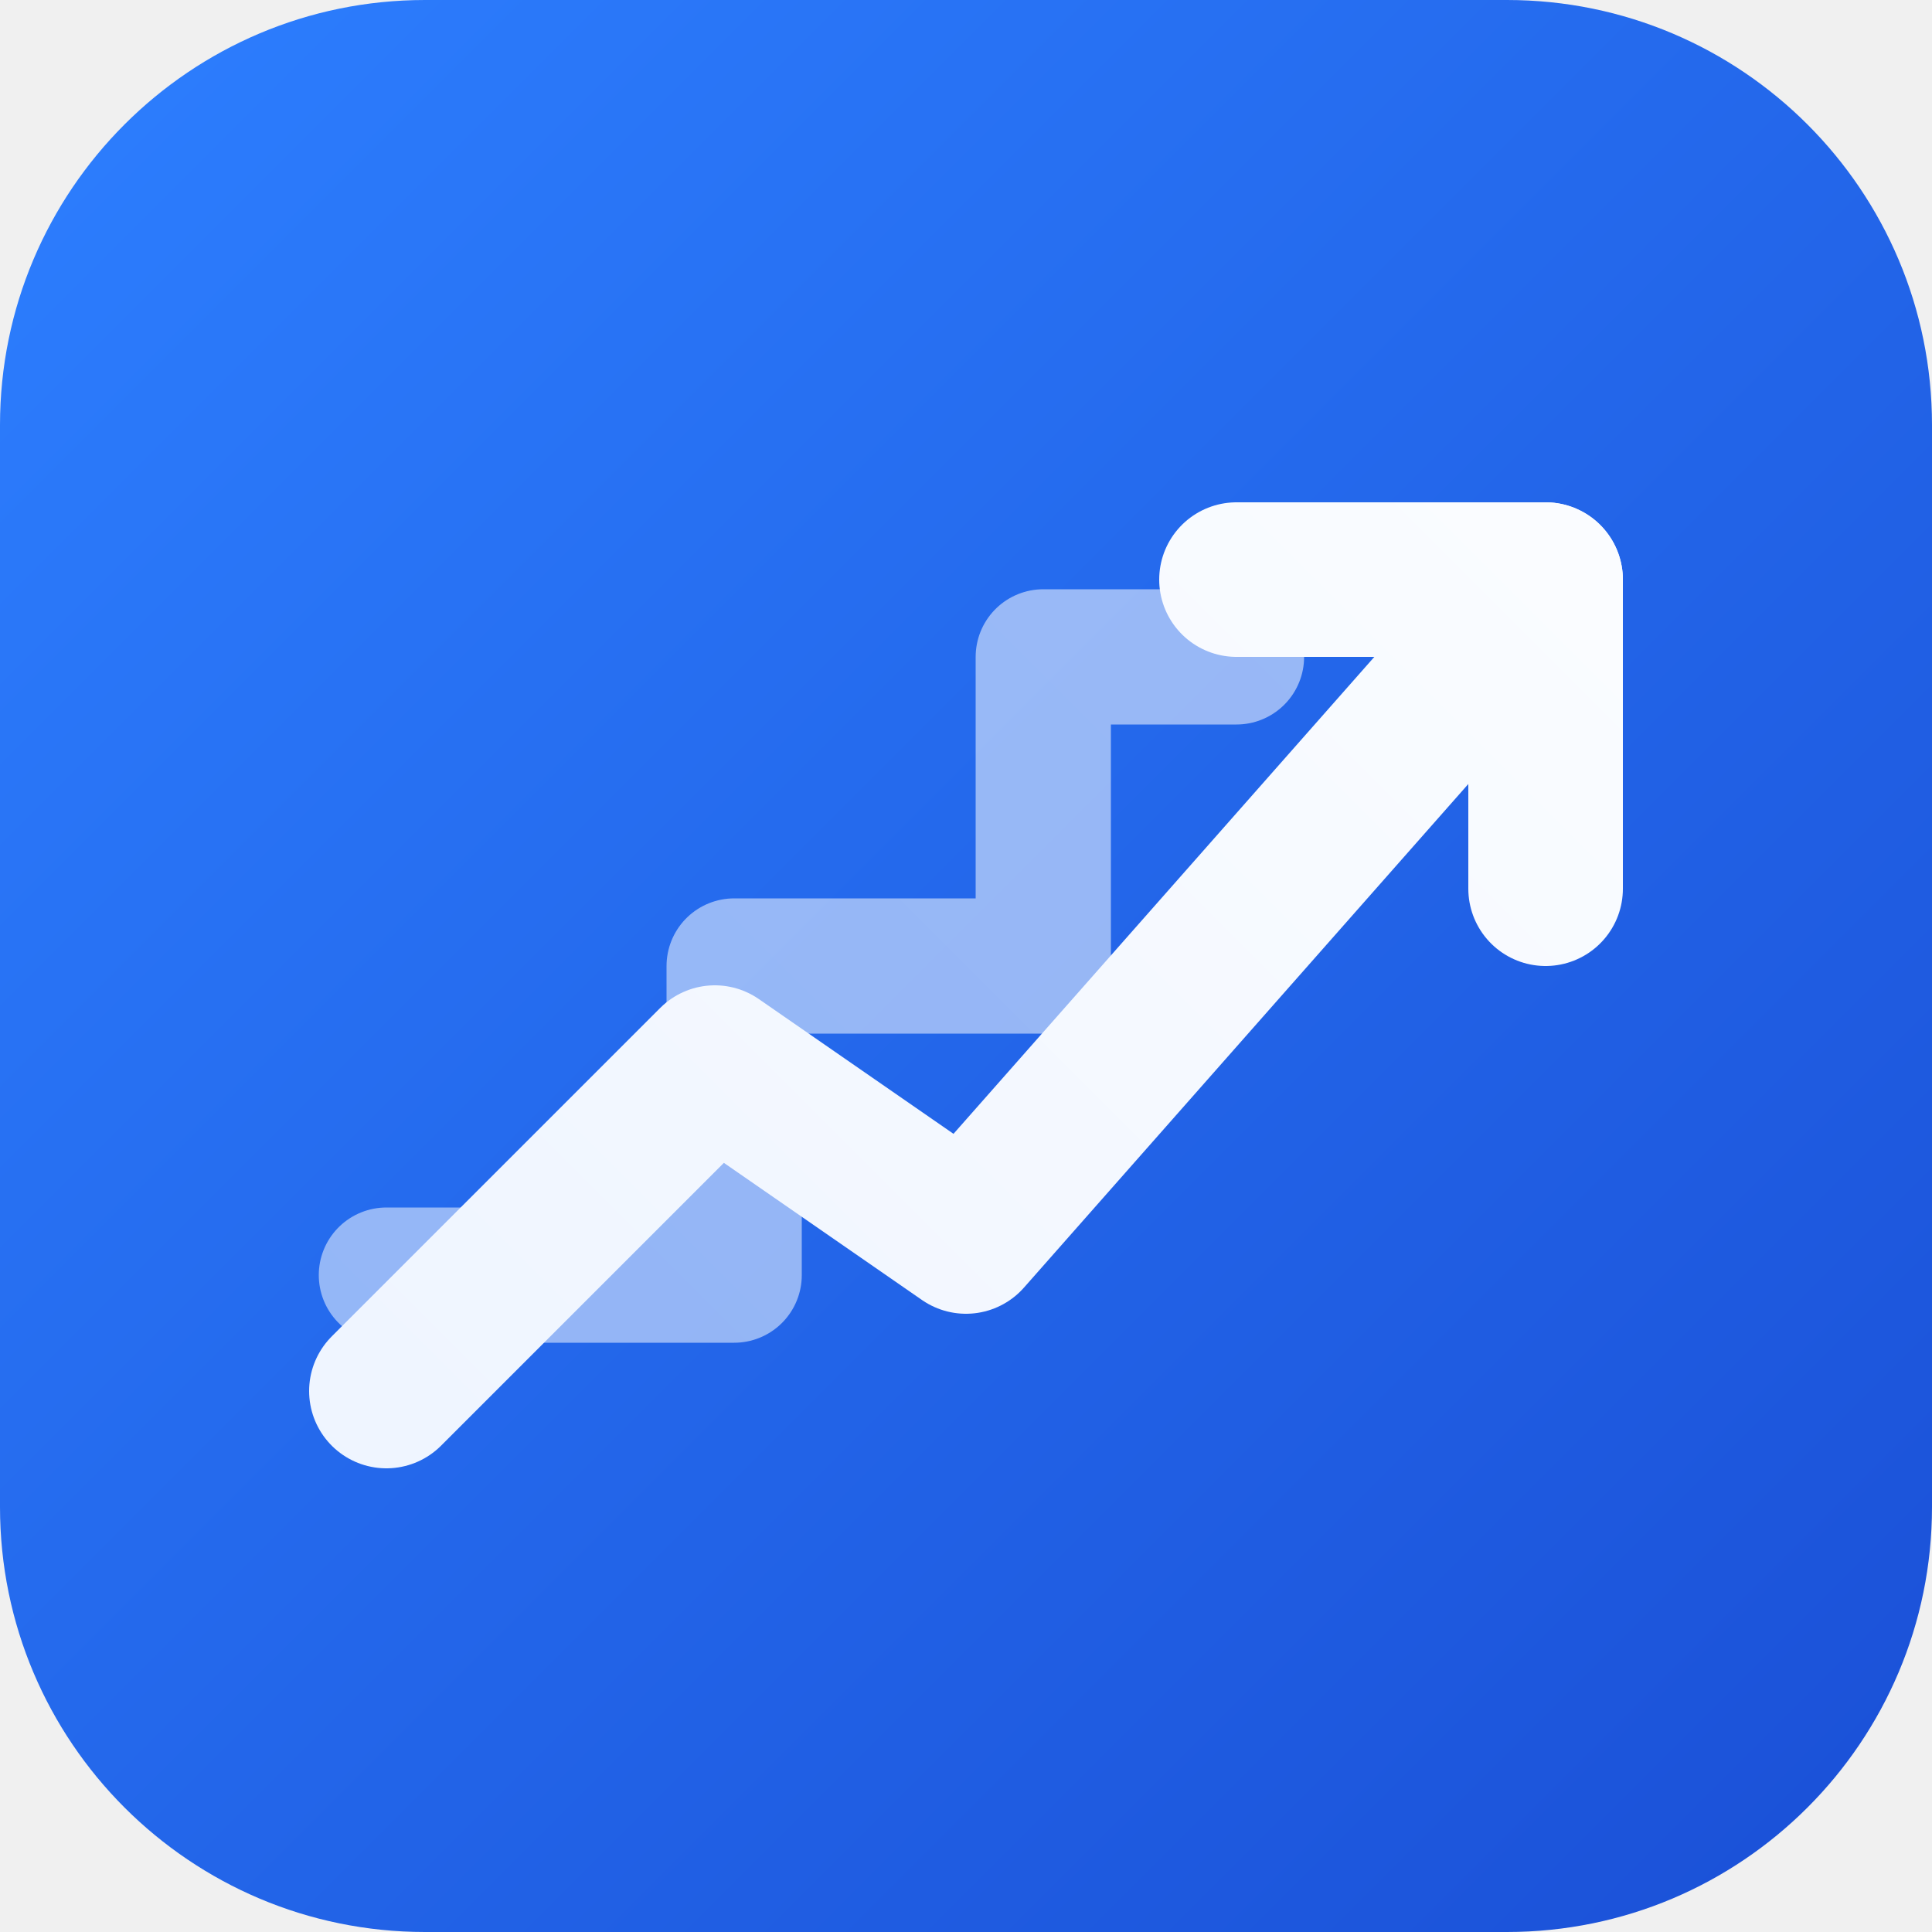
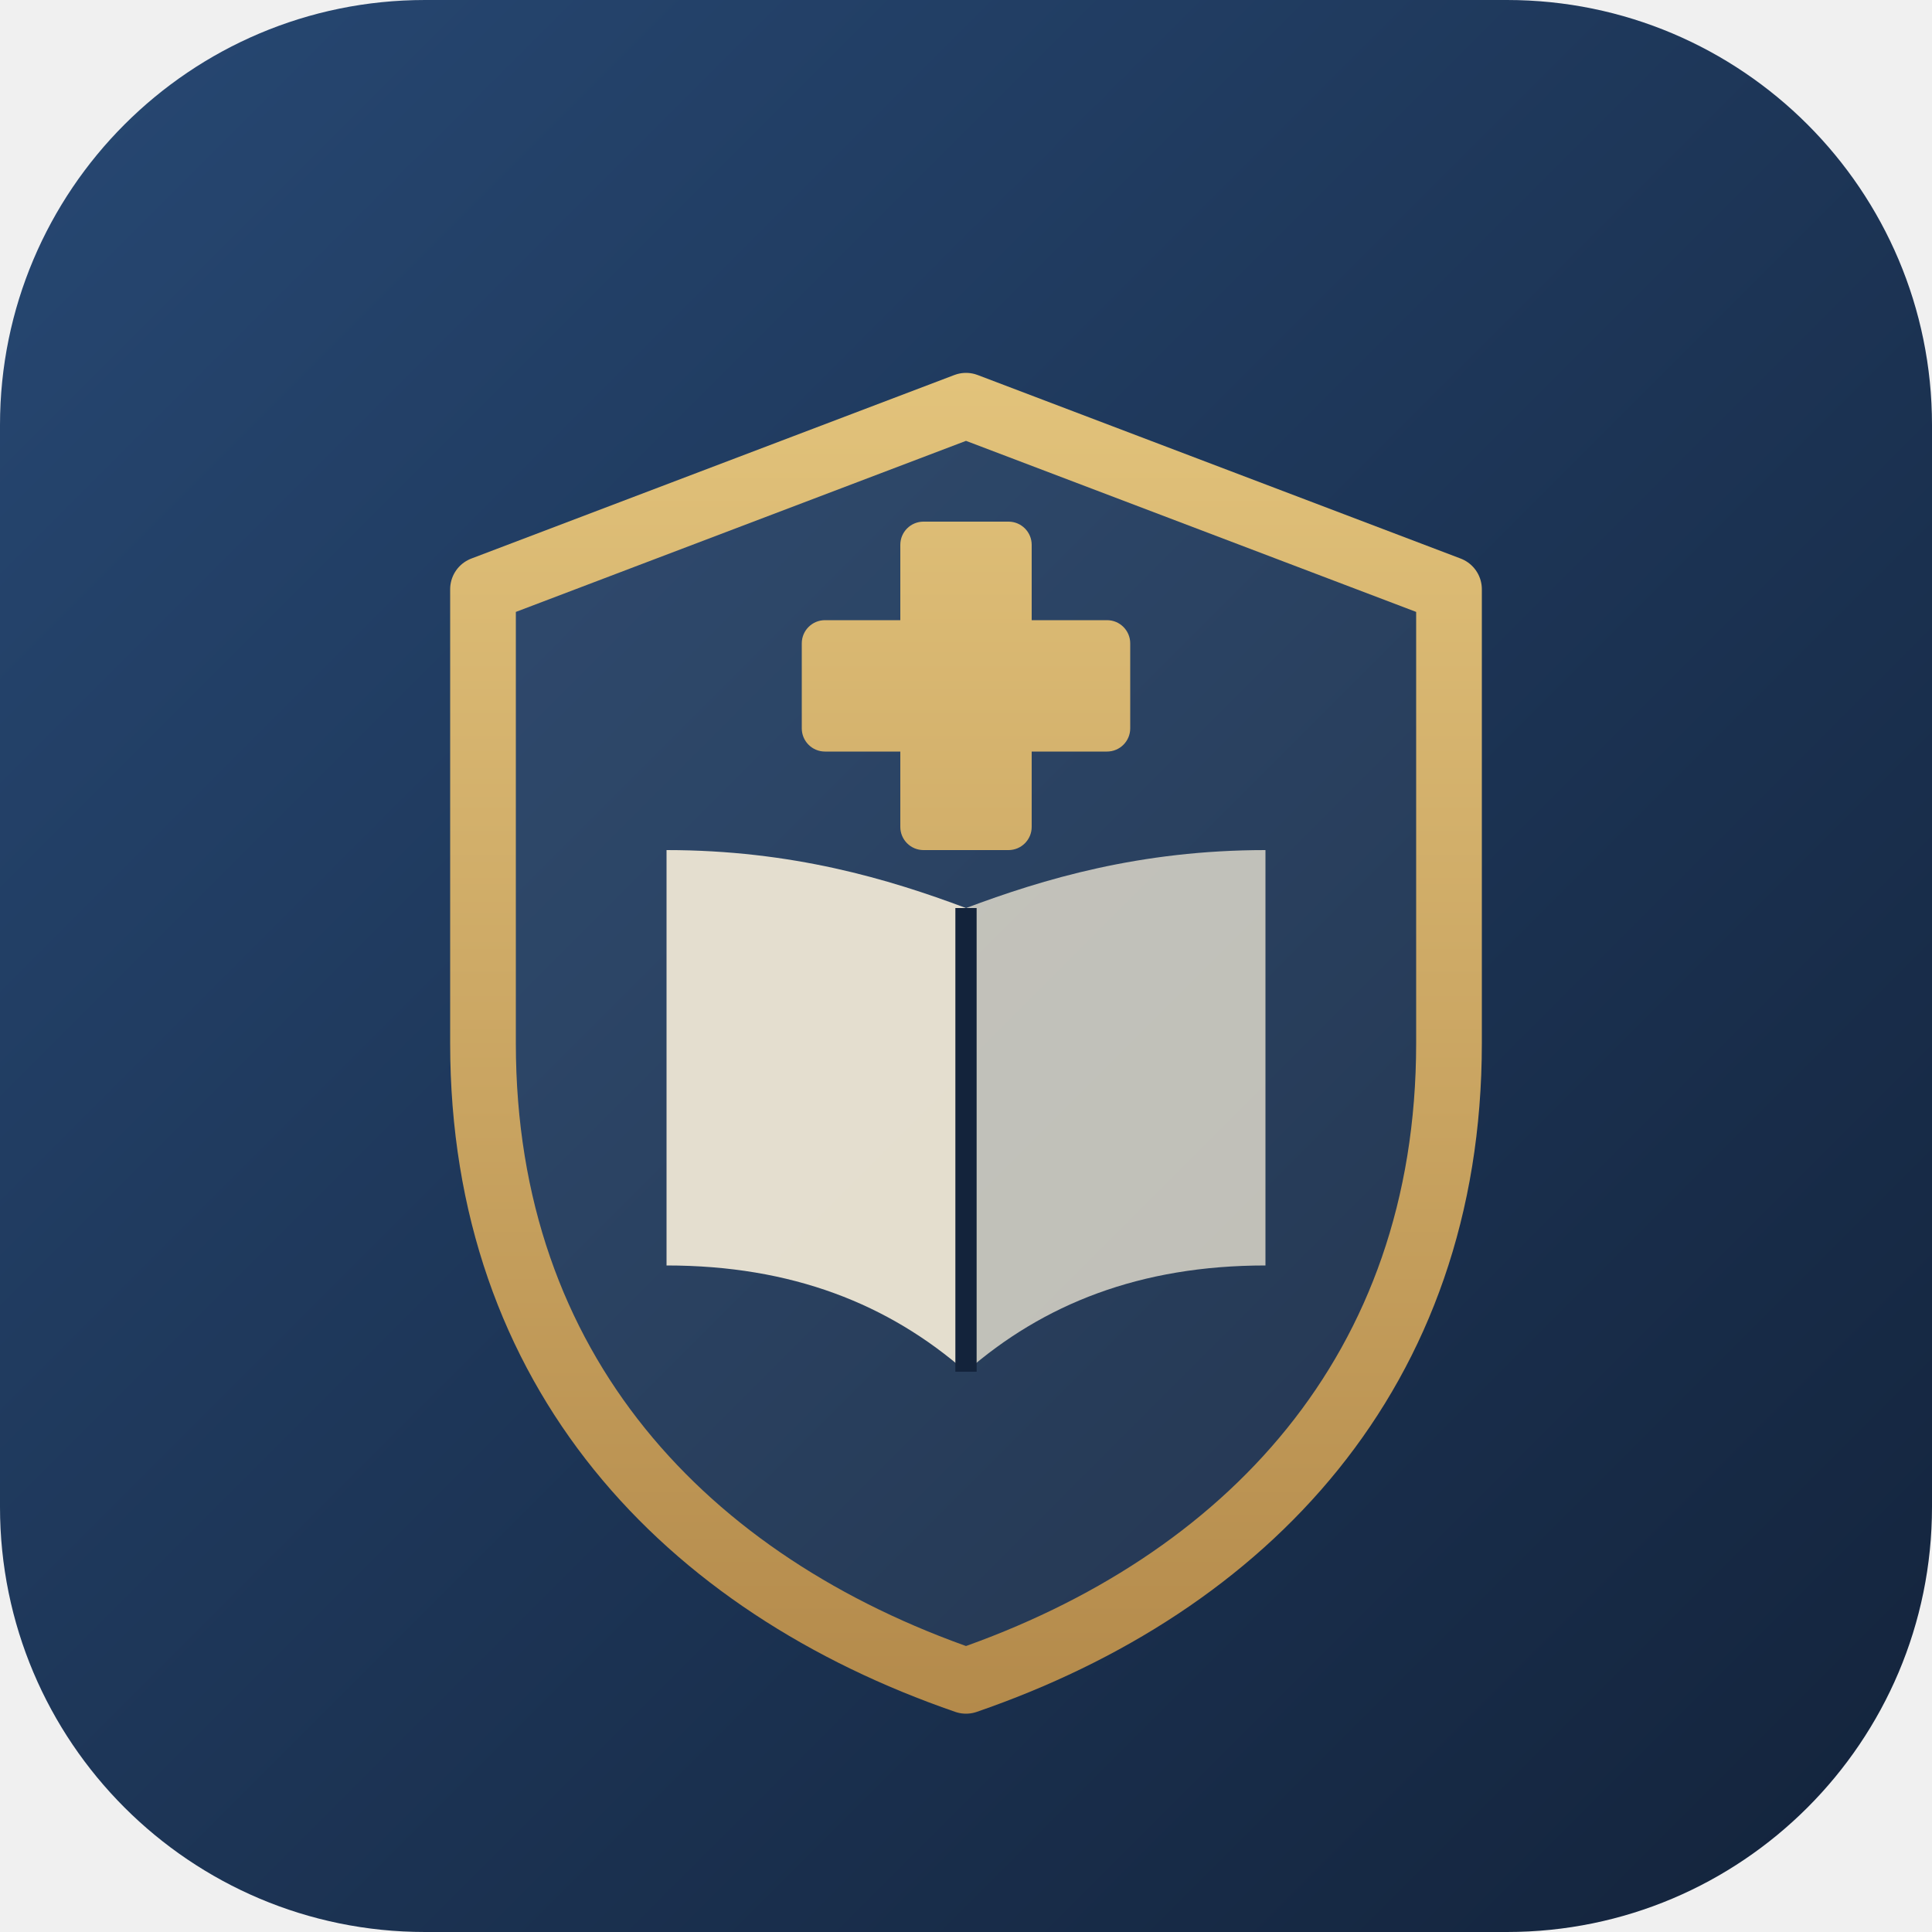
<svg xmlns="http://www.w3.org/2000/svg" viewBox="0 0 100 100">
  <defs>
    <linearGradient id="bg" x1="0" y1="0" x2="100" y2="100" gradientUnits="userSpaceOnUse">
-       <stop offset="0" stop-color="#2d7fff" />
-       <stop offset="1" stop-color="#1a4fd6" />
+       <stop offset="0" stop-color="#274873" />
+       <stop offset="1" stop-color="#13233b" />
    </linearGradient>
-     <linearGradient id="mark" x1="0" y1="100" x2="100" y2="0" gradientUnits="userSpaceOnUse">
-       <stop offset="0" stop-color="#eaf2ff" />
-       <stop offset="1" stop-color="#ffffff" />
+     <linearGradient id="gold" x1="50" y1="18" x2="50" y2="90" gradientUnits="userSpaceOnUse">
+       <stop offset="0" stop-color="#e3c47c" />
+       <stop offset="1" stop-color="#b3894a" />
    </linearGradient>
  </defs>
  <rect width="100" height="100" rx="22" fill="url(#bg)" />
-   <path d="M20 66 L38 66 L38 50 L54 50 L54 34 L64 34" fill="none" stroke="url(#mark)" stroke-width="7" stroke-linecap="round" stroke-linejoin="round" opacity="0.55" />
-   <path d="M20 72 L37 55 L50 64 L80 30" fill="none" stroke="url(#mark)" stroke-width="8" stroke-linecap="round" stroke-linejoin="round" />
-   <path d="M64 30 L80 30 L80 46" fill="none" stroke="url(#mark)" stroke-width="8" stroke-linecap="round" stroke-linejoin="round" />
+   <path d="M50 21 L75 30.5 V54 C75 71 64.5 82 50 87 C35.5 82 25 71 25 54 V30.5 Z" fill="#ffffff" fill-opacity="0.06" stroke="url(#gold)" stroke-width="3.4" stroke-linejoin="round" />
+   <path d="M50 47 V71 C46 67.5 41 65.5 34.5 65.5 V44 C41 44 46 45.5 50 47 Z" fill="#f4ecd8" fill-opacity="0.92" />
+   <path d="M50 47 V71 C54 67.5 59 65.5 65.5 65.5 V44 C59 44 54 45.5 50 47 Z" fill="#f4ecd8" fill-opacity="0.75" />
+   <path d="M50 47 V71" stroke="#13233b" stroke-width="1.1" />
+   <rect x="46.6" y="27" width="6.8" height="17" rx="1.2" fill="url(#gold)" />
+   <rect x="41.5" y="32.1" width="17" height="6.8" rx="1.2" fill="url(#gold)" />
</svg>
